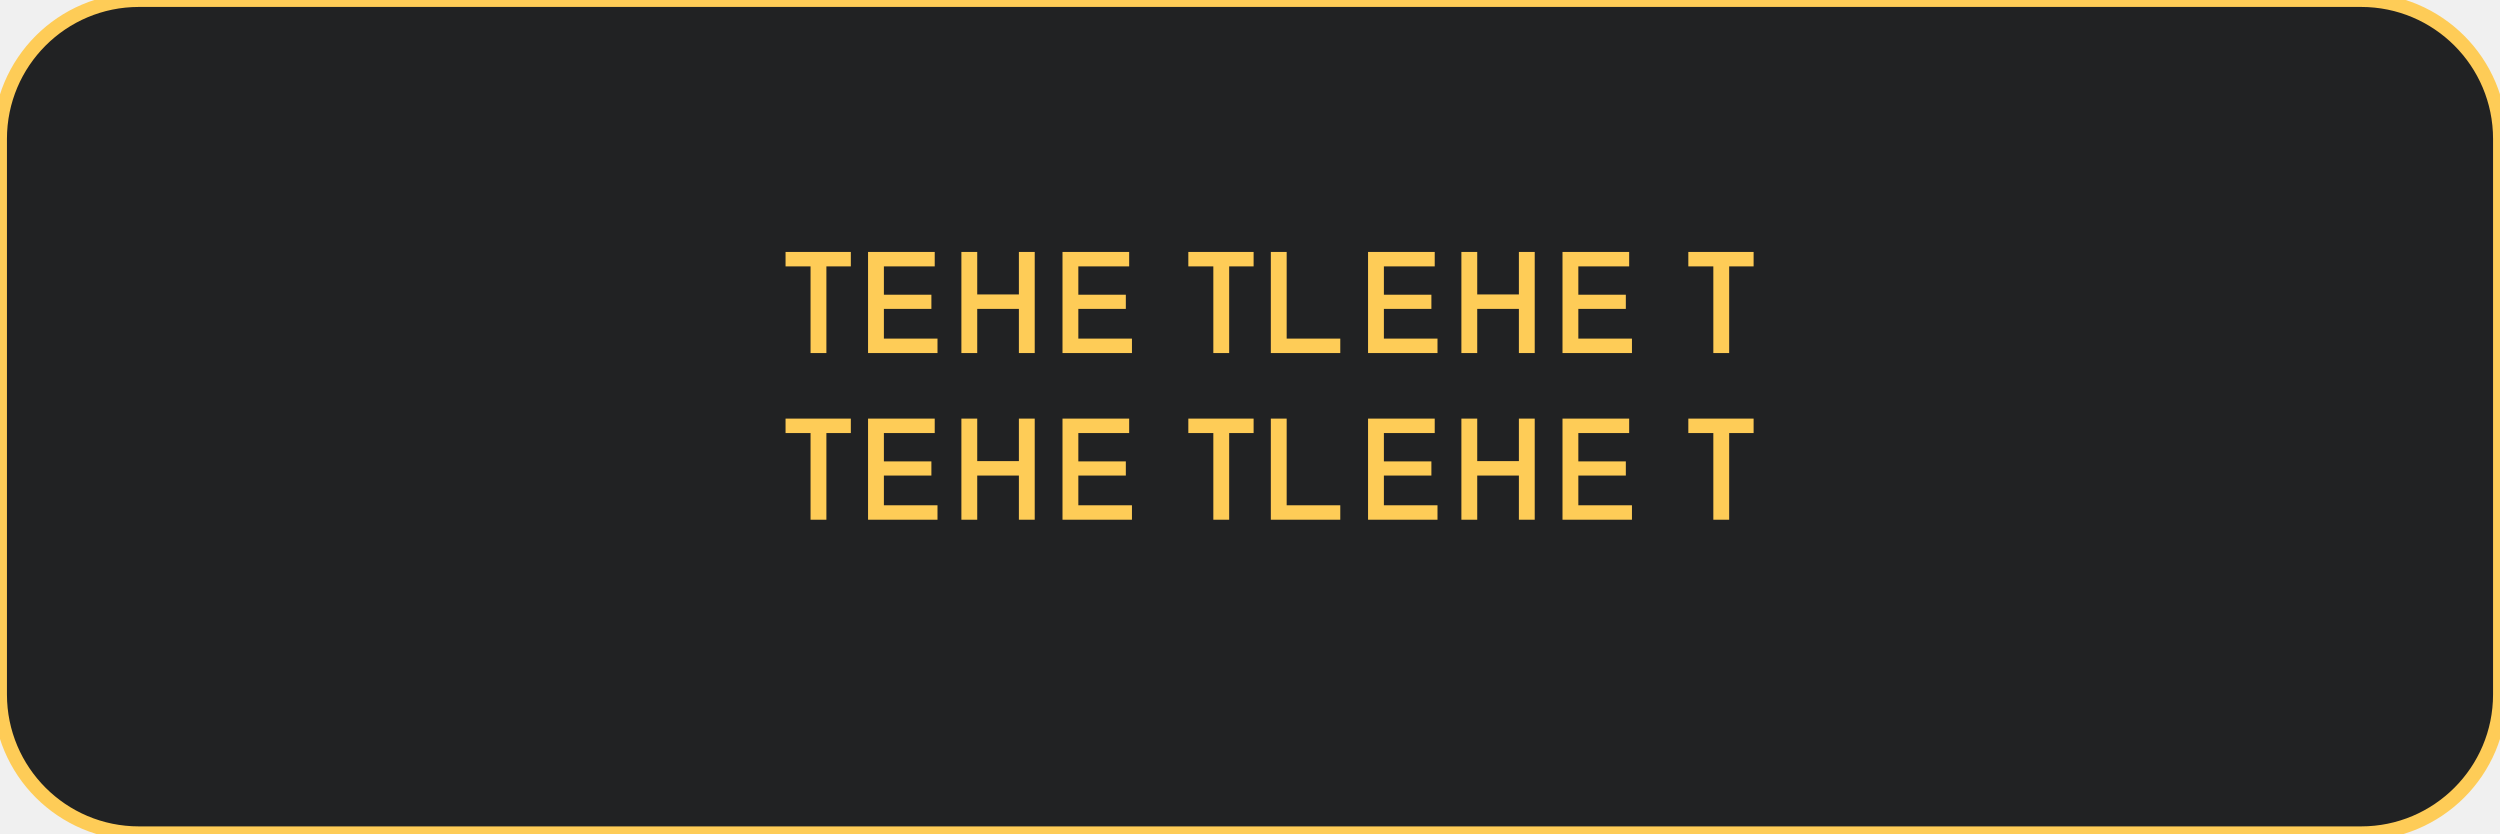
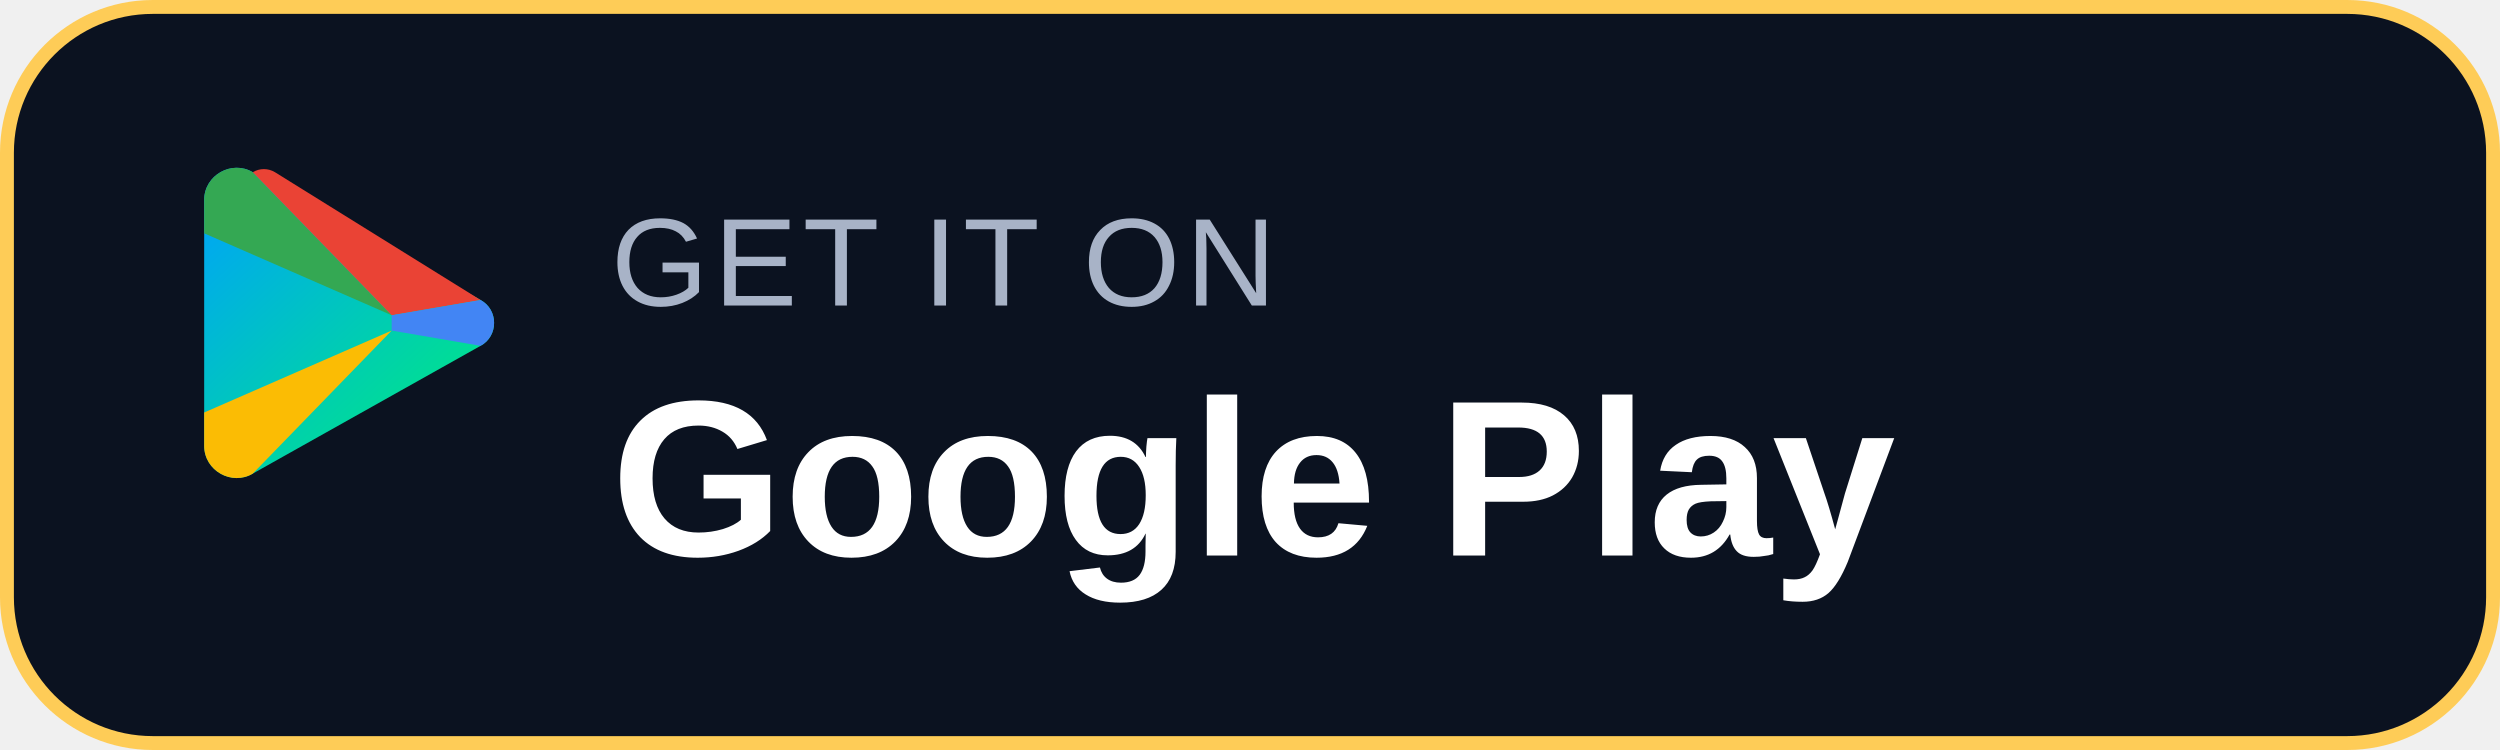
- <svg xmlns="http://www.w3.org/2000/svg" width="180" height="60" viewBox="0 0 180 60" fill="none">
-   <rect width="180" height="60" rx="10" fill="#212223" stroke="#FECC57" stroke-width="1" />
-   <path d="M42.5 20C42.5 18.343 43.843 17 45.5 17H134.5C136.157 17 137.5 18.343 137.5 20V40C137.5 41.657 136.157 43 134.5 43H45.5C43.843 43 42.5 41.657 42.5 40V20Z" fill="#212223" />
-   <path d="M59.5 37.42H58.36V31.18H56.56V30.14H61.26V31.18H59.5V37.42Z" fill="#FECC57" />
-   <path d="M67.5 37.42H62.5V30.14H67.3V31.18H63.64V33.22H67.06V34.24H63.64V36.38H67.5V37.42Z" fill="#FECC57" />
-   <path d="M74.5 37.42H73.36V34.24H70.36V37.42H69.22V30.14H70.36V33.2H73.36V30.14H74.5V37.42Z" fill="#FECC57" />
-   <path d="M81.5 37.42H76.5V30.14H81.3V31.18H77.64V33.22H81.06V34.24H77.64V36.38H81.5V37.42Z" fill="#FECC57" />
-   <path d="M88.5 37.42H87.36V31.18H85.56V30.14H90.26V31.18H88.5V37.42Z" fill="#FECC57" />
-   <path d="M96.5 37.42H91.5V30.14H92.64V36.38H96.5V37.42Z" fill="#FECC57" />
-   <path d="M103.5 37.42H98.5V30.14H103.3V31.18H99.64V33.22H103.06V34.24H99.64V36.38H103.5V37.42Z" fill="#FECC57" />
-   <path d="M110.5 37.42H109.36V34.24H106.36V37.42H105.22V30.14H106.36V33.2H109.36V30.14H110.5V37.42Z" fill="#FECC57" />
-   <path d="M117.5 37.42H112.5V30.14H117.3V31.18H113.64V33.22H117.06V34.24H113.64V36.38H117.5V37.42Z" fill="#FECC57" />
-   <path d="M124.5 37.42H123.36V31.18H121.56V30.14H126.26V31.18H124.5V37.42Z" fill="#FECC57" />
-   <path d="M59.5 25.42H58.36V19.18H56.56V18.14H61.26V19.18H59.5V25.42Z" fill="#FECC57" />
-   <path d="M67.5 25.42H62.5V18.14H67.3V19.18H63.64V21.22H67.06V22.24H63.64V24.38H67.5V25.42Z" fill="#FECC57" />
-   <path d="M74.5 25.42H73.36V22.24H70.36V25.42H69.22V18.14H70.36V21.2H73.36V18.14H74.5V25.42Z" fill="#FECC57" />
-   <path d="M81.5 25.42H76.5V18.14H81.3V19.18H77.64V21.22H81.06V22.24H77.64V24.38H81.5V25.42Z" fill="#FECC57" />
-   <path d="M88.5 25.42H87.36V19.18H85.56V18.14H90.26V19.18H88.5V25.42Z" fill="#FECC57" />
-   <path d="M96.5 25.42H91.5V18.14H92.64V24.38H96.5V25.42Z" fill="#FECC57" />
-   <path d="M103.5 25.42H98.5V18.14H103.3V19.18H99.64V21.22H103.06V22.24H99.64V24.38H103.5V25.42Z" fill="#FECC57" />
-   <path d="M110.5 25.42H109.36V22.24H106.36V25.42H105.22V18.14H106.36V21.2H109.36V18.14H110.5V25.42Z" fill="#FECC57" />
-   <path d="M117.5 25.42H112.5V18.14H117.3V19.18H113.64V21.22H117.06V22.24H113.64V24.38H117.5V25.42Z" fill="#FECC57" />
-   <path d="M124.5 25.42H123.36V19.18H121.56V18.14H126.26V19.18H124.5V25.42Z" fill="#FECC57" />
+ <svg xmlns="http://www.w3.org/2000/svg" width="180" height="54" viewBox="0 0 180 54" fill="none">
+   <rect x="0.5" y="0.5" width="179" height="53" rx="10.5" fill="#0B1220" stroke="#FECC57" />
+   <path d="M18.2 12.4L34.6 21.6C35.9 22.3 35.9 24.2 34.6 24.9L18.2 34.1C16.7 35 14.7 33.9 14.7 32.1V14.4C14.7 12.6 16.7 11.5 18.2 12.4Z" fill="url(#gp)" />
+   <path d="M18.2 12.4L28.2 22.7L14.7 16.8V14.4C14.7 12.6 16.7 11.5 18.2 12.4Z" fill="#34A853" />
+   <path d="M28.2 23.8L14.7 29.7V32.1C14.7 33.9 16.7 35 18.2 34.1L28.2 23.8Z" fill="#FBBC04" />
+   <path d="M34.6 21.6L28.2 22.7L18.2 12.4C18.7 12.1 19.3 12.1 19.8 12.4L34.6 21.6Z" fill="#EA4335" />
+   <path d="M28.2 23.8L34.6 24.9C35.9 24.2 35.9 22.3 34.6 21.6L28.2 22.7L28.2 23.8Z" fill="#4285F4" />
+   <text x="44" y="22" fill="#A8B3C7" font-family="Arial, Helvetica, sans-serif" font-size="9" letter-spacing="0.4">GET IT ON</text>
+   <text x="44" y="40" fill="#FFFFFF" font-family="Arial, Helvetica, sans-serif" font-size="16" font-weight="700">Google Play</text>
+   <defs>
+     <linearGradient id="gp" x1="14.7" y1="12" x2="35" y2="34" gradientUnits="userSpaceOnUse">
+       <stop stop-color="#00A0FF" />
+       <stop offset="1" stop-color="#00F076" />
+     </linearGradient>
+   </defs>
</svg>
